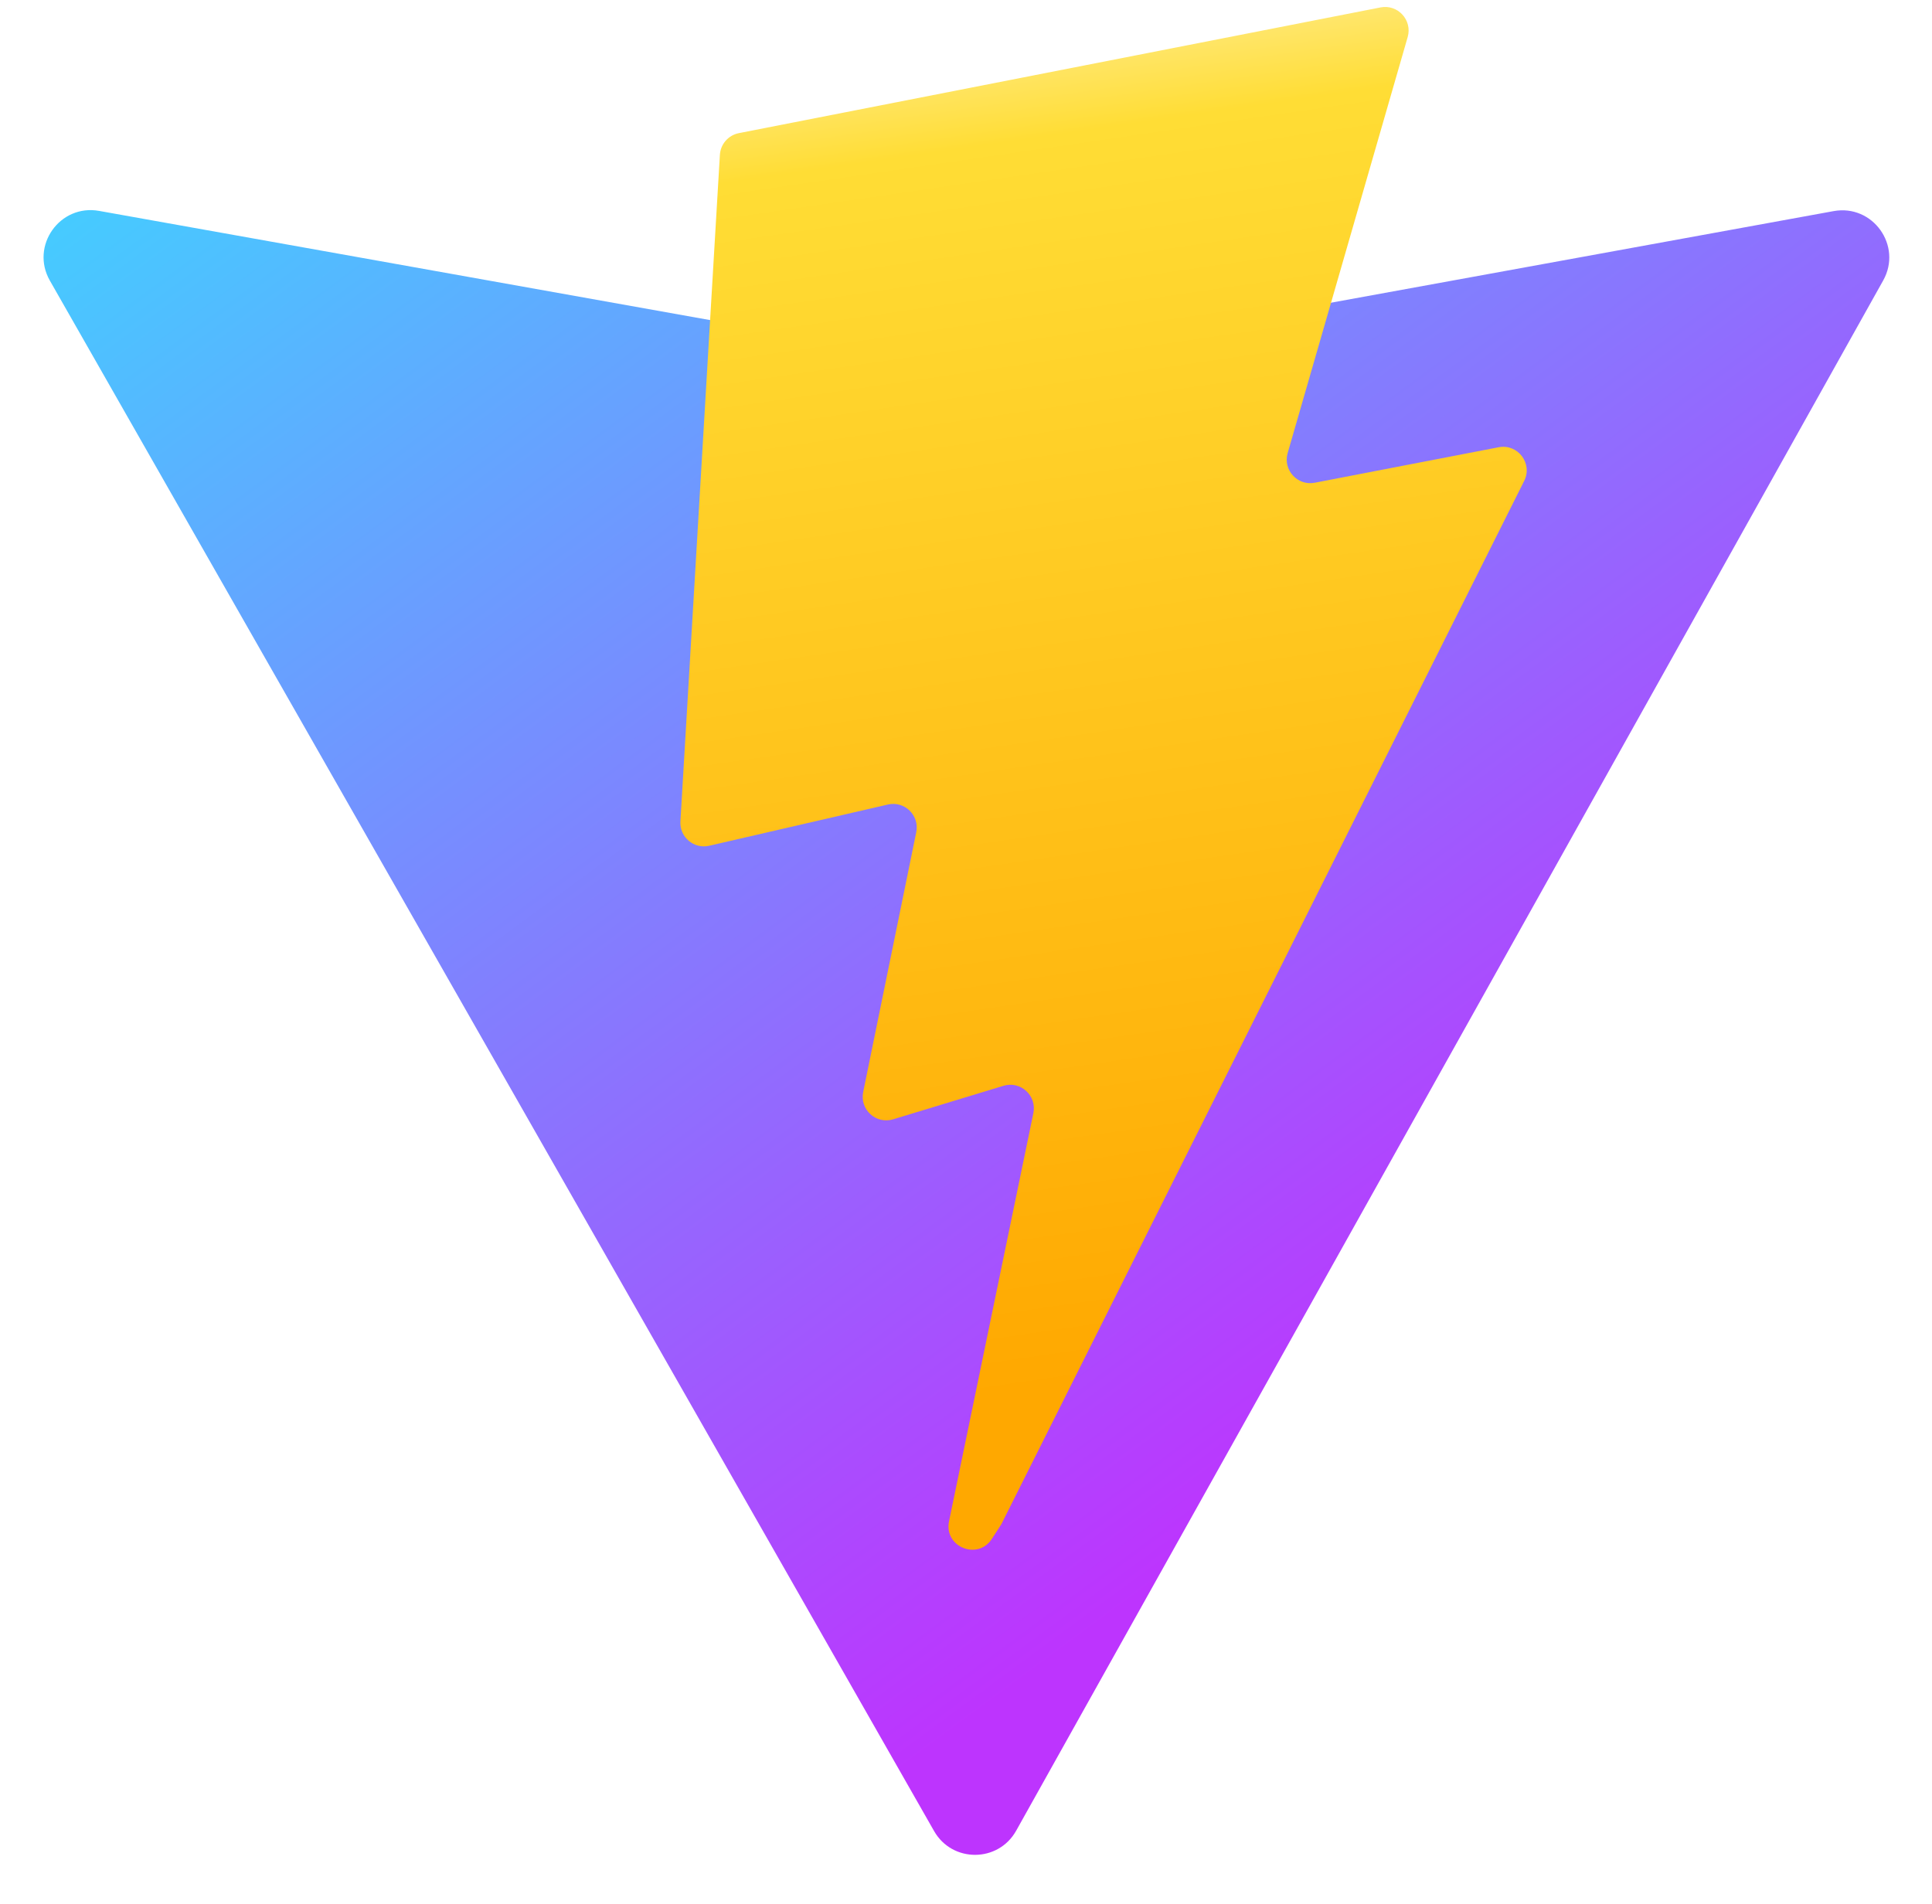
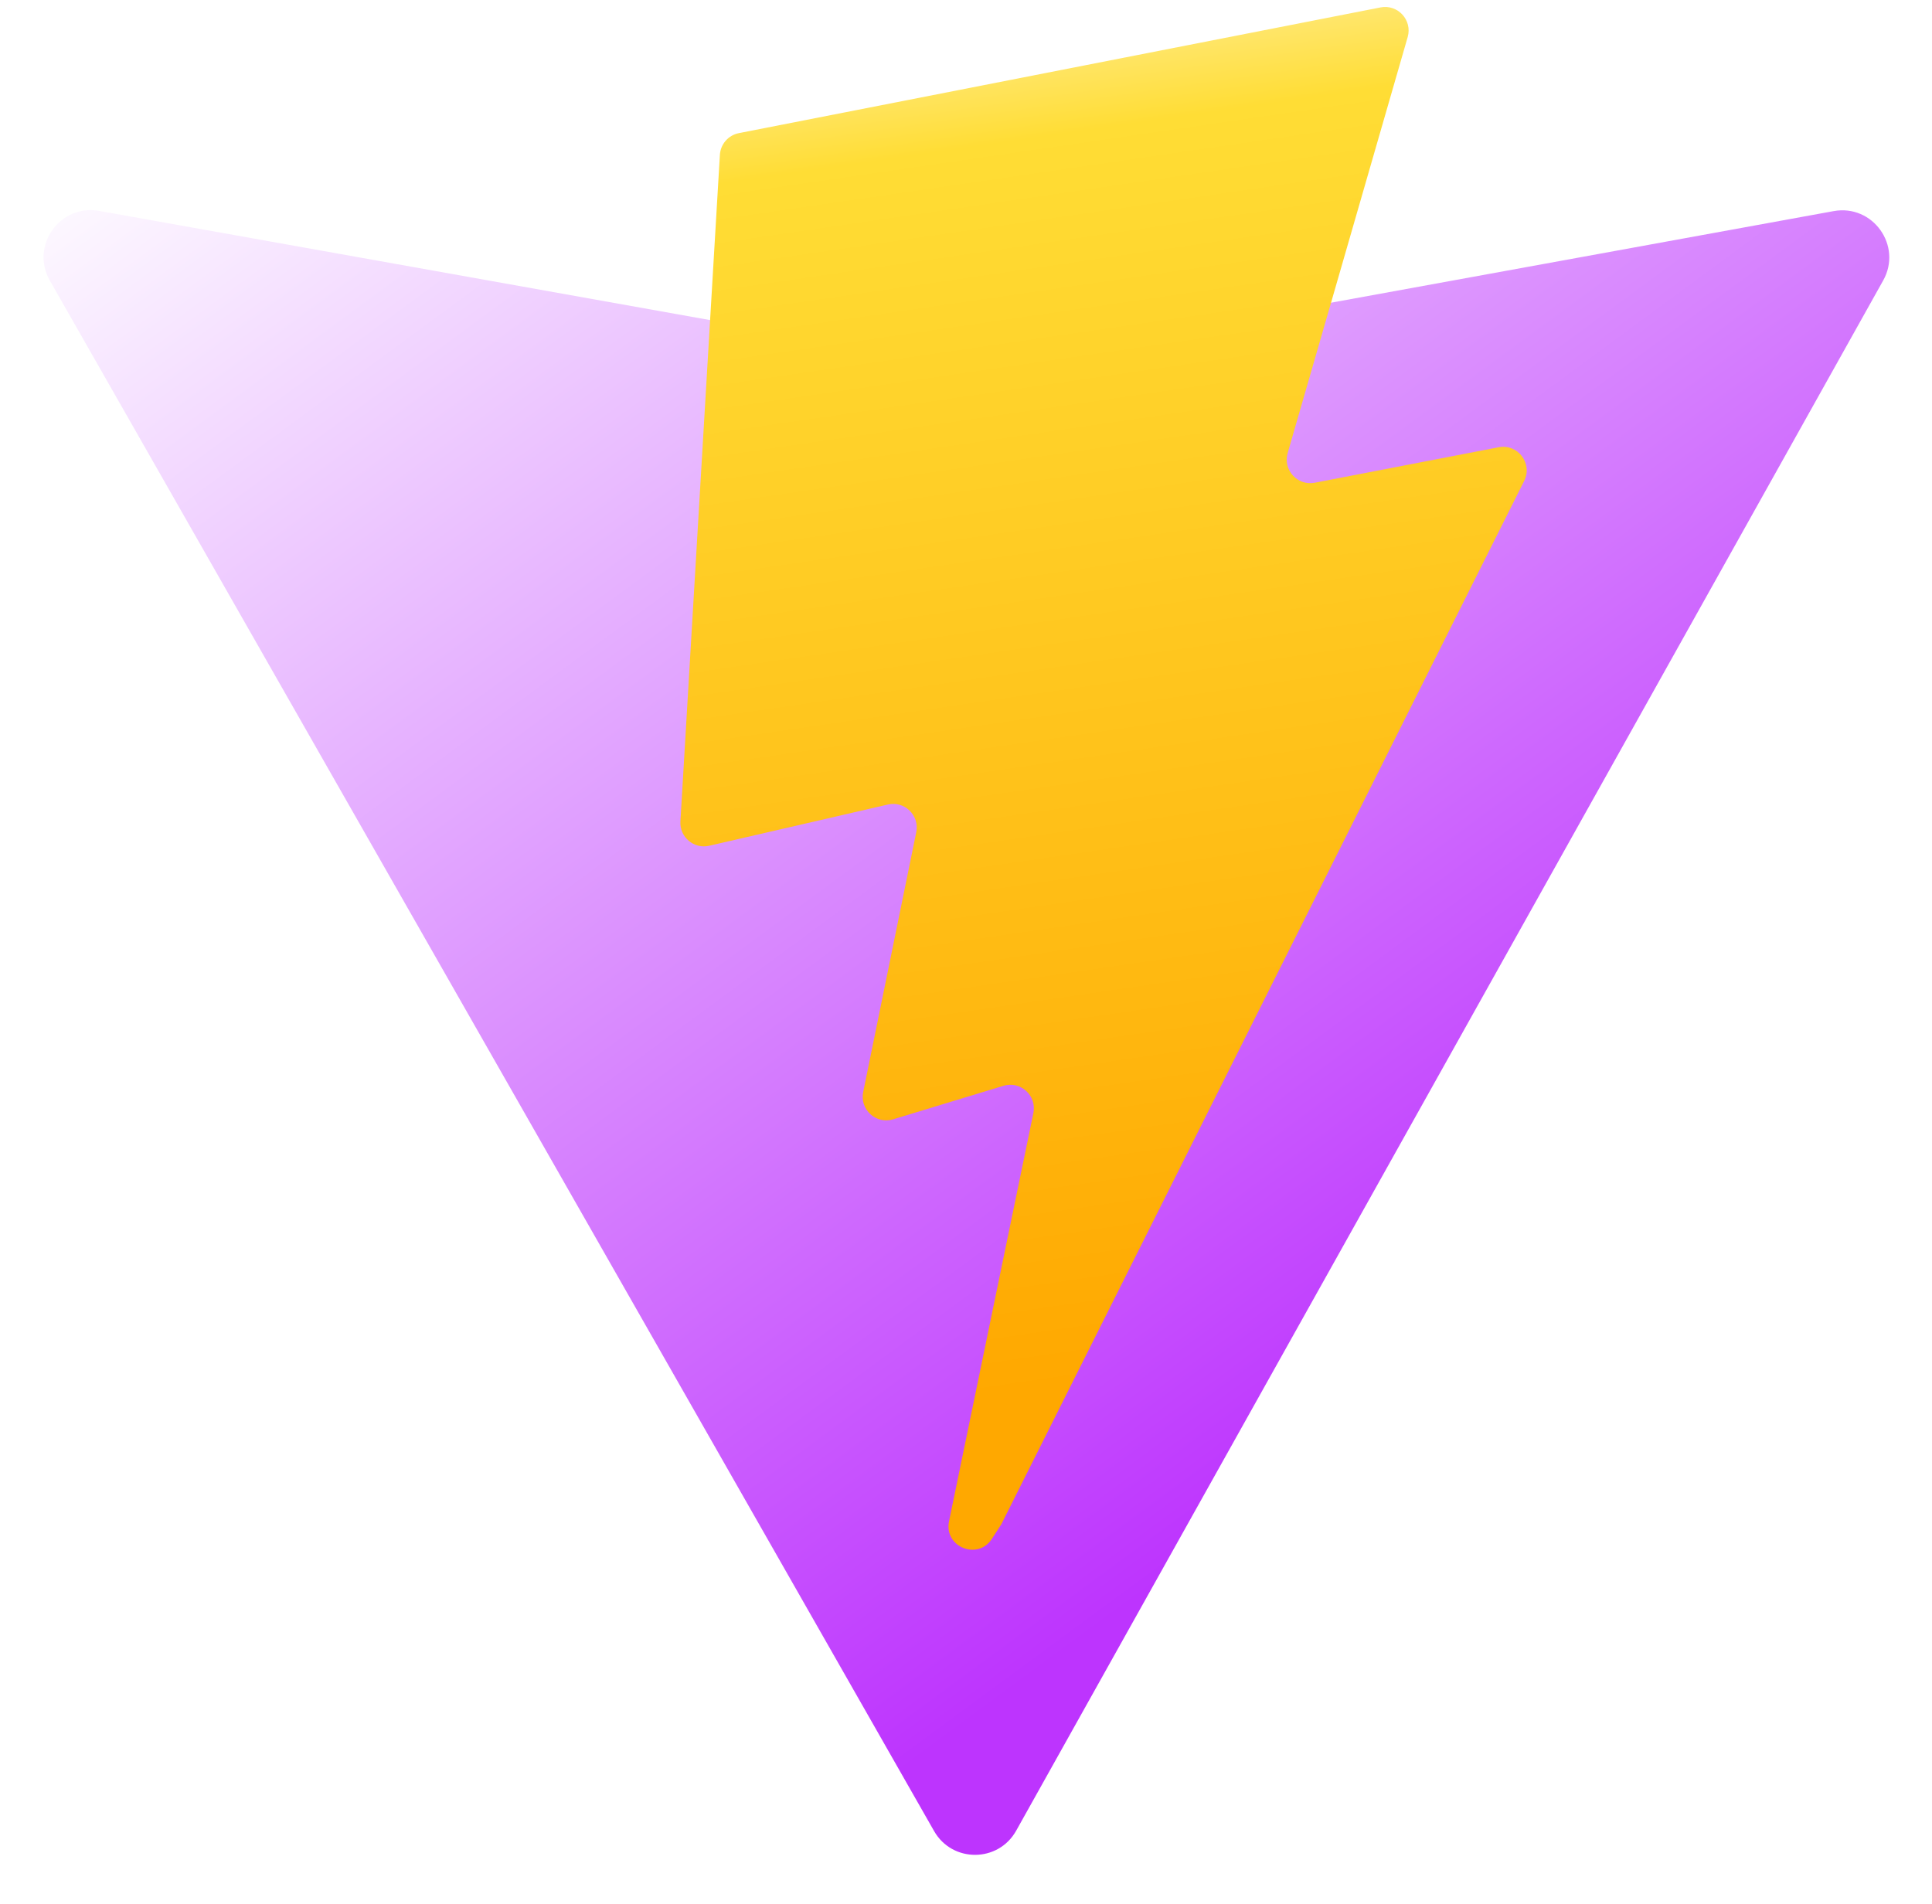
<svg xmlns="http://www.w3.org/2000/svg" width="410" height="404" viewBox="0 0 410 404" fill="none">
  <path d="M399.641 59.525L215.643 388.545C211.844 395.338 202.084 395.378 198.228 388.618L10.582 59.556C6.381 52.19 12.68 43.267 21.028 44.759L205.223 77.682C206.398 77.892 207.601 77.89 208.776 77.676L389.119 44.806C397.439 43.289 403.768 52.143 399.641 59.525Z" fill="url(#paint0_linear)" />
  <path d="M292.965 1.574L156.801 28.255C154.563 28.694 152.906 30.59 152.771 32.866L144.395 174.33C144.198 177.662 147.258 180.248 150.51 179.498L188.42 170.749C191.967 169.931 195.172 173.055 194.443 176.622L183.18 231.775C182.422 235.487 185.907 238.661 189.532 237.56L212.947 230.446C216.577 229.344 220.065 232.527 219.297 236.242L201.398 322.875C200.278 328.294 207.486 331.249 210.492 326.603L212.5 323.5L323.454 102.072C325.312 98.365 322.108 94.137 318.036 94.923L279.014 102.454C275.347 103.161 272.227 99.746 273.262 96.158L298.731 7.867C299.767 4.273 296.636 0.855 292.965 1.574Z" fill="url(#paint1_linear)" />
  <defs>
    <linearGradient id="paint0_linear" x1="6" y1="33" x2="235" y2="344" gradientUnits="userSpaceOnUse">
-       <stop stop-color="#41D1FF" />
+       <stop stop-color="#fff" />
      <stop offset="1" stop-color="#BD34FE" />
    </linearGradient>
    <linearGradient id="paint1_linear" x1="194.651" y1="8.818" x2="236.076" y2="292.989" gradientUnits="userSpaceOnUse">
      <stop stop-color="#FFEA83" />
      <stop offset="0.083" stop-color="#FFDD35" />
      <stop offset="1" stop-color="#FFA800" />
    </linearGradient>
  </defs>
</svg>
